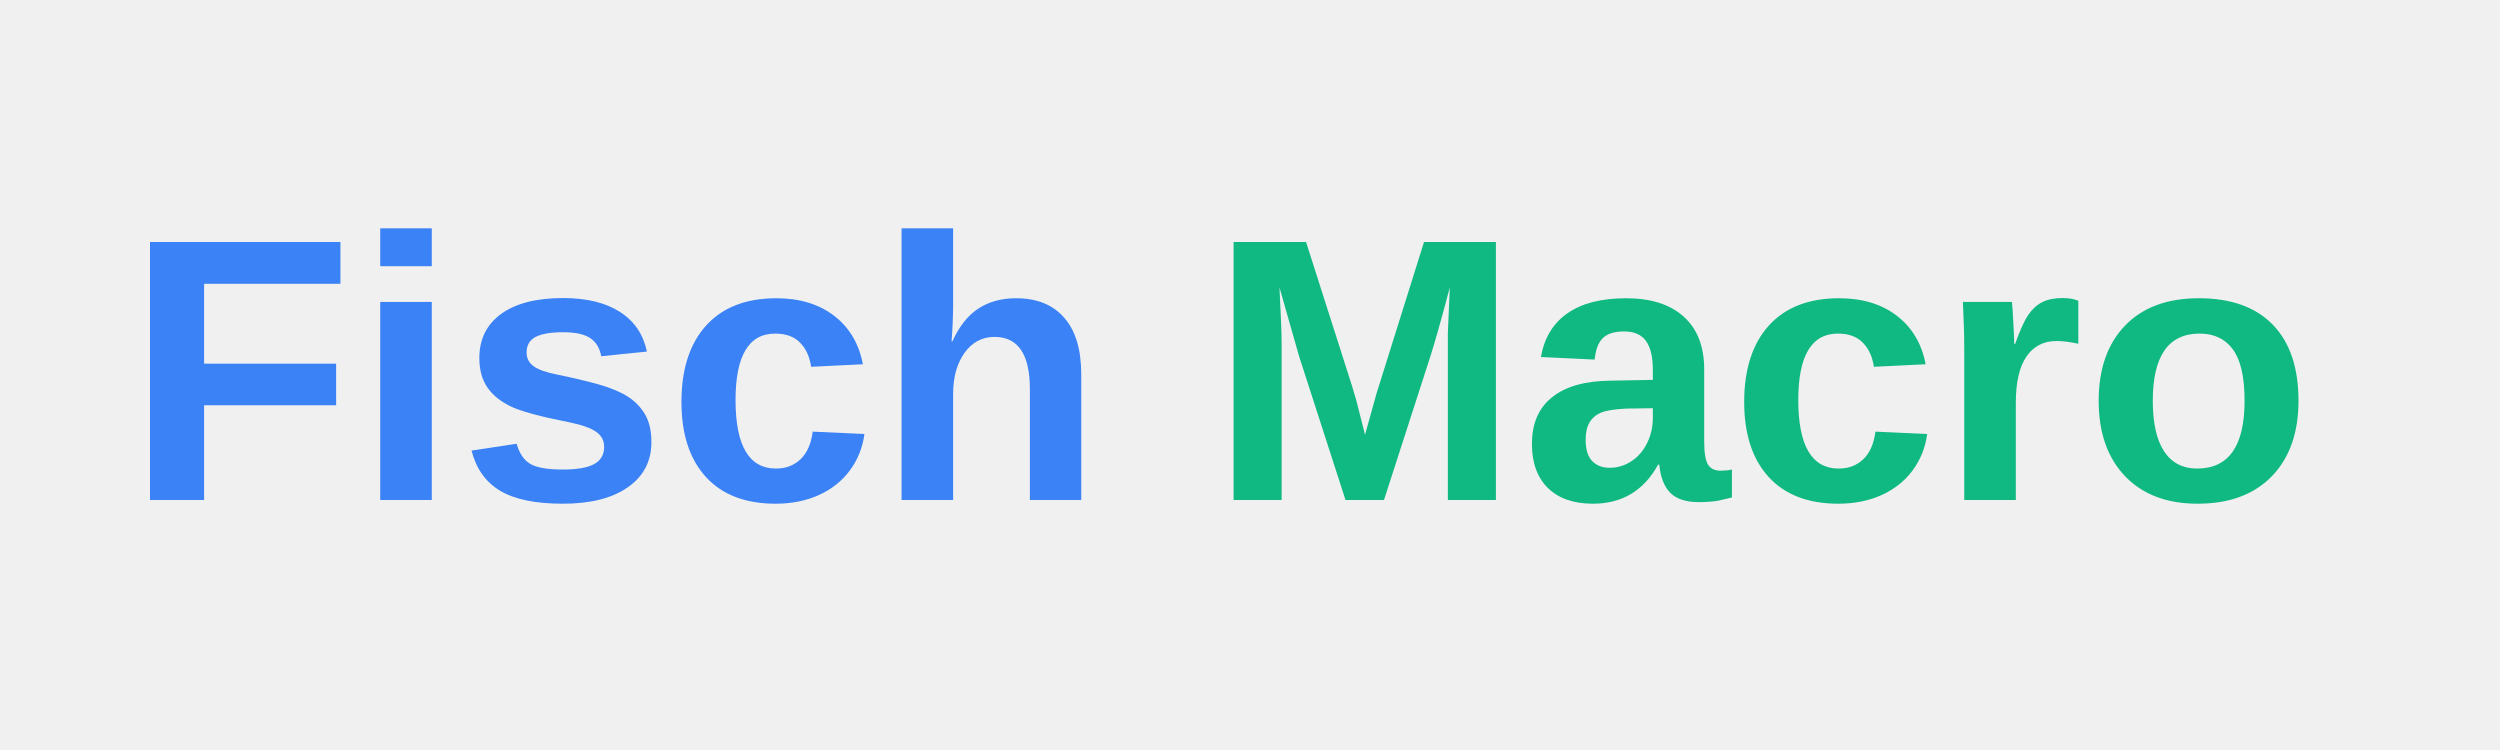
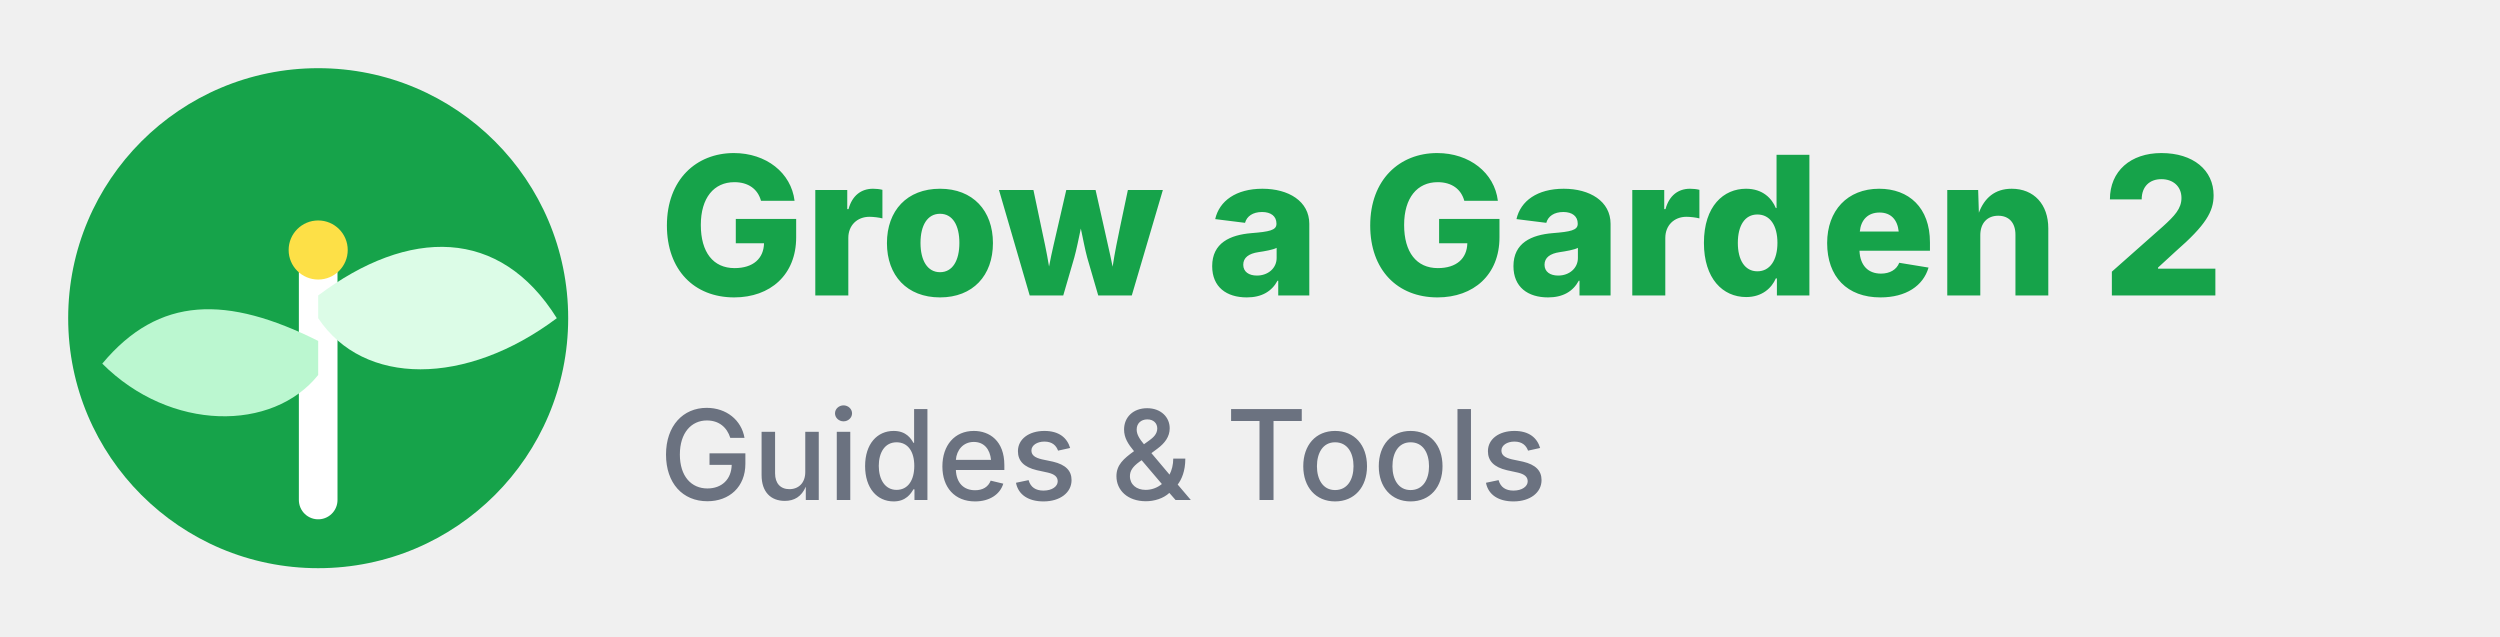
- <svg xmlns="http://www.w3.org/2000/svg" width="200" height="60">
+ <svg xmlns="http://www.w3.org/2000/svg" width="220" height="56" role="img" aria-label="Grow a Garden 2">
  <rect width="100%" height="100%" fill="#ffffff" fill-opacity="0" />
-   <text x="10" y="40" font-family="Arial, sans-serif" font-size="30px" font-weight="bold">
-     <tspan fill="#3b82f6">Fisch</tspan>
-     <tspan fill="#10b981">Macro</tspan>
-   </text>
+   <g transform="translate(6 6)">
+     <circle cx="22" cy="22" r="22" fill="#16a34a" />
+     <path d="M22 38 V18" fill="none" stroke="#ffffff" stroke-width="3.4" stroke-linecap="round" />
+     <path d="M22 24 C14 20 8 20 3 26 C9 32 18 32 22 27 Z" fill="#bbf7d0" />
+     <path d="M22 20 C30 14 38 14 43 22 C35 28 26 28 22 22 Z" fill="#dcfce7" />
+     <circle cx="22" cy="16" r="2.6" fill="#fde047" />
+   </g>
+   <text x="58" y="26" font-family="Inter, system-ui, sans-serif" font-size="17" font-weight="800" fill="#16a34a">Grow a Garden 2</text>
+   <text x="58" y="44" font-family="Inter, system-ui, sans-serif" font-size="11" font-weight="500" fill="#6b7280">Guides &amp; Tools</text>
</svg>
